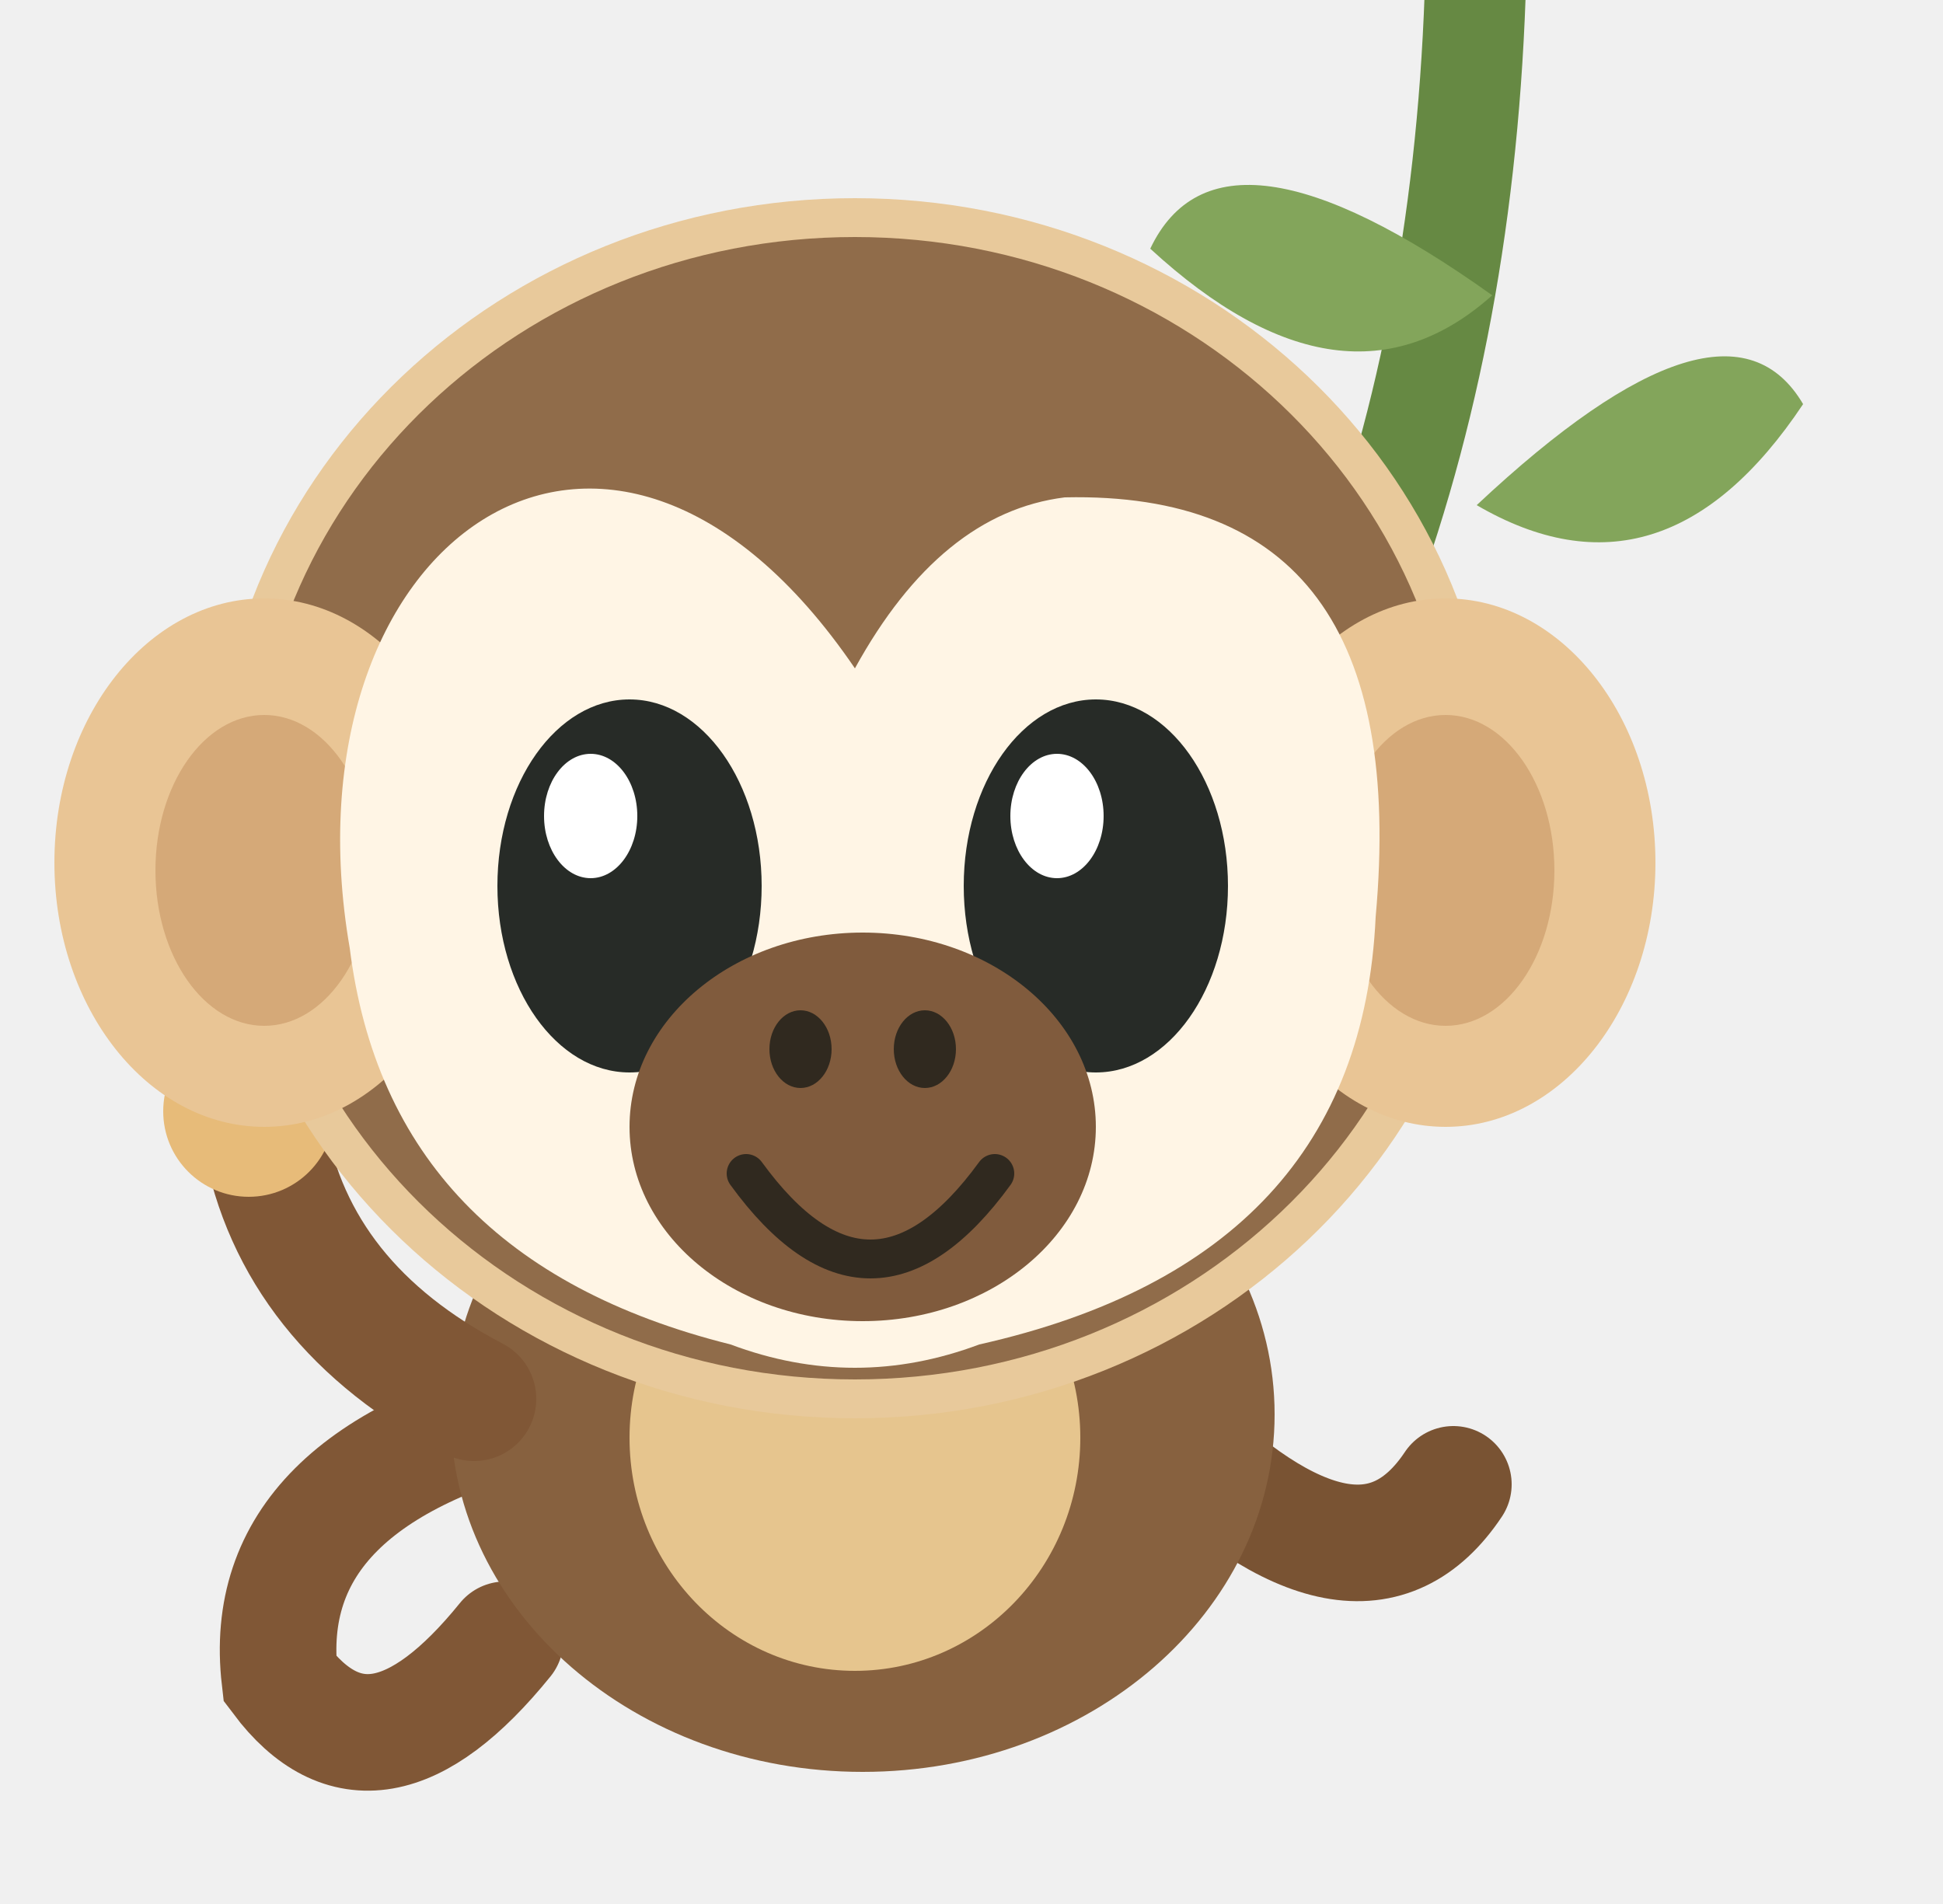
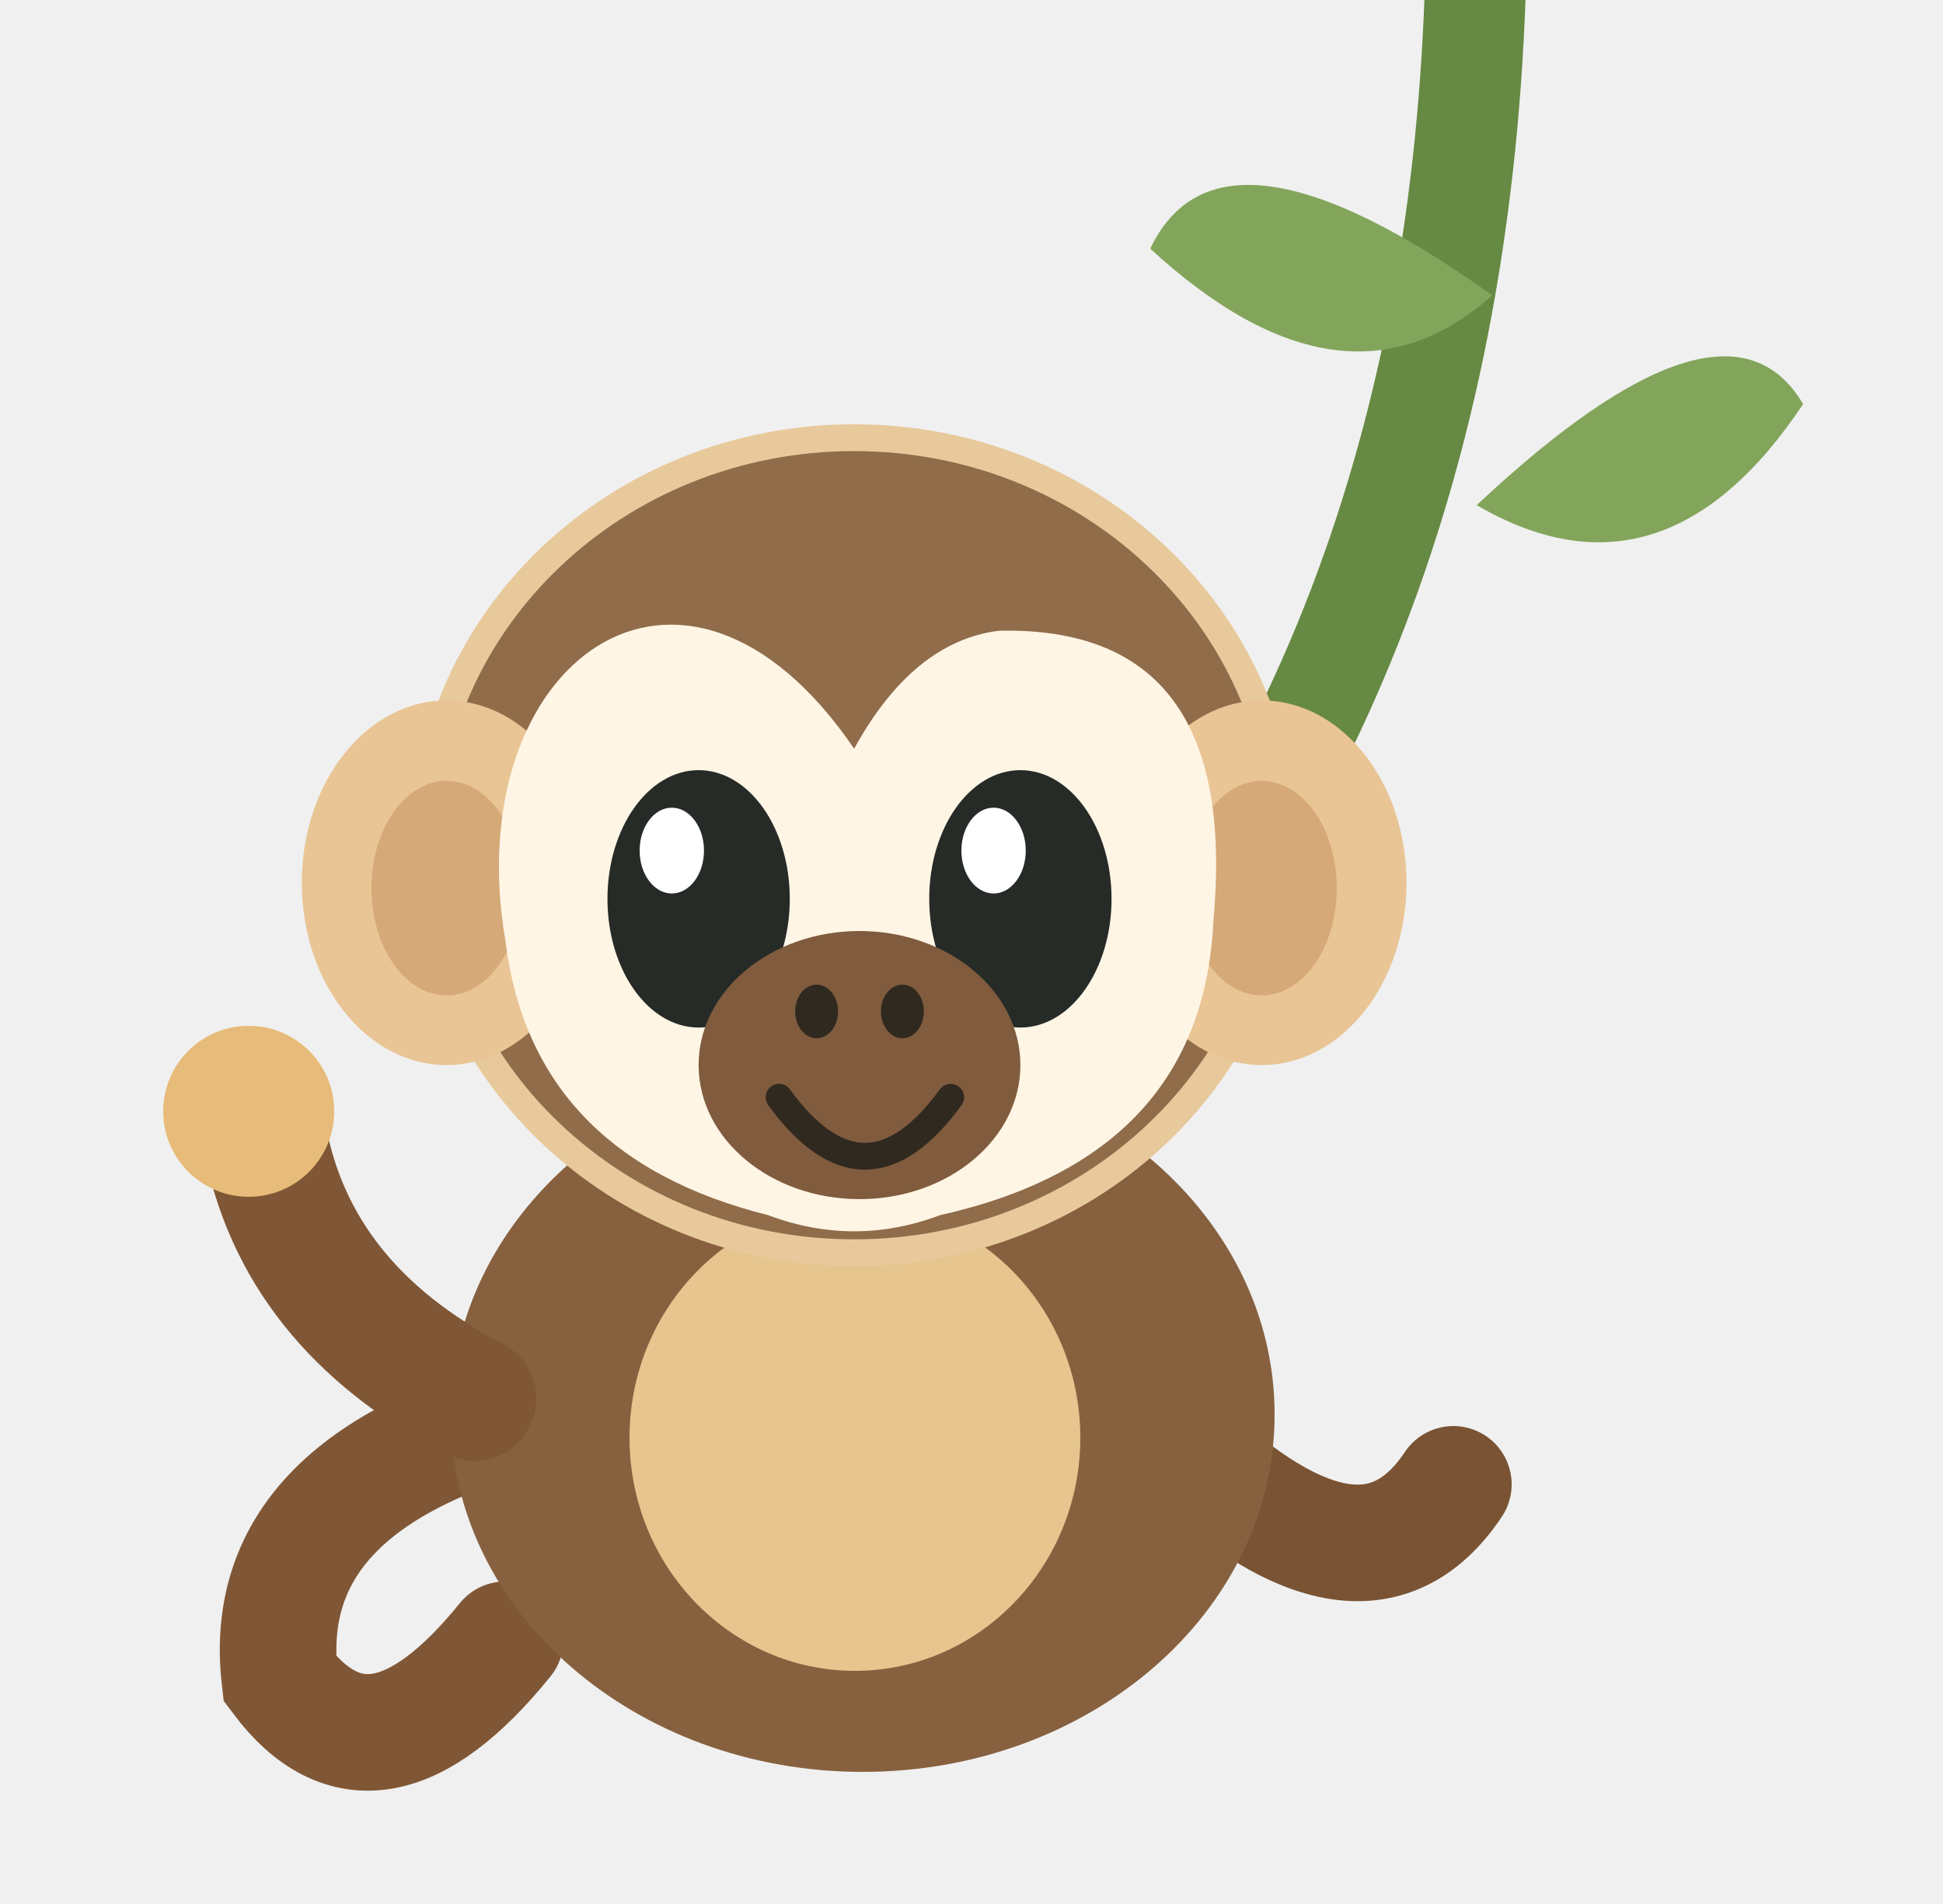
<svg xmlns="http://www.w3.org/2000/svg" viewBox="0 0 250 245">
  <g>
    <path d="M190 -12 Q190 80 139 137" fill="none" stroke="#668943" stroke-width="13" />
    <path d="M192 38q-35 -25 -44 -6q25 23 44 6M190 65q32 -30 42 -13q-18 27 -42 13" fill="#83a55b" />
    <path d="M119 185 Q150 126 142 135" fill="none" stroke="#795333" stroke-width="17" stroke-linecap="round" />
    <path d="M150 184q25 25 37 7" fill="none" stroke="#795333" stroke-width="15" stroke-linecap="round" />
    <path d="M71 181q-38 9-35 35q12 16 29 -5" fill="none" stroke="#805736" stroke-width="15" stroke-linecap="round" />
    <ellipse cx="111" cy="182" rx="53" ry="46" fill="#87613f" />
    <ellipse cx="110" cy="185" rx="29" ry="30" fill="#e6c58e" />
    <path d="M61 180q-23 -12 -27 -34" fill="none" stroke="#805736" stroke-width="16" stroke-linecap="round" />
    <circle cx="32" cy="143" r="11" fill="#e7bb79" />
-     <ellipse cx="110" cy="104" rx="80" ry="76" fill="#906c4a" stroke="#e8c99b" stroke-width="5" />
-     <ellipse cx="34" cy="111" rx="27" ry="34" fill="#e9c595" />
-     <ellipse cx="186" cy="111" rx="27" ry="34" fill="#e9c595" />
-     <ellipse cx="34" cy="112" rx="14" ry="20" fill="#d5a978" />
-     <ellipse cx="186" cy="112" rx="14" ry="20" fill="#d5a978" />
-     <path d="M110 86C78 39 36 70 45 122q5 40 49 51q16 6 32 0q49 -11 51 -55q5 -55 -40 -54q-16 2 -27 22" fill="#fff5e5" />
-     <ellipse cx="81" cy="114" rx="17" ry="24" fill="#272b27" />
-     <ellipse cx="141" cy="114" rx="17" ry="24" fill="#272b27" />
-     <ellipse cx="76" cy="105" rx="6" ry="8" fill="white" />
-     <ellipse cx="136" cy="105" rx="6" ry="8" fill="white" />
-     <ellipse cx="111" cy="145" rx="30" ry="25" fill="#805b3d" />
-     <ellipse cx="103" cy="135" rx="4" ry="5" fill="#30291f" />
-     <ellipse cx="119" cy="135" rx="4" ry="5" fill="#30291f" />
-     <path d="M96 151q16 22 32 0" fill="none" stroke="#30291f" stroke-width="5" stroke-linecap="round" />
+     <g transform="translate(34 37) scale(0.69)">
+       <ellipse cx="110" cy="104" rx="80" ry="76" fill="#906c4a" stroke="#e8c99b" stroke-width="5" />
+       <ellipse cx="34" cy="111" rx="27" ry="34" fill="#e9c595" />
+       <ellipse cx="186" cy="111" rx="27" ry="34" fill="#e9c595" />
+       <ellipse cx="34" cy="112" rx="14" ry="20" fill="#d5a978" />
+       <ellipse cx="186" cy="112" rx="14" ry="20" fill="#d5a978" />
+       <path d="M110 86C78 39 36 70 45 122q5 40 49 51q16 6 32 0q49 -11 51 -55q5 -55 -40 -54q-16 2 -27 22" fill="#fff5e5" />
+       <ellipse cx="81" cy="114" rx="17" ry="24" fill="#272b27" />
+       <ellipse cx="141" cy="114" rx="17" ry="24" fill="#272b27" />
+       <ellipse cx="76" cy="105" rx="6" ry="8" fill="white" />
+       <ellipse cx="136" cy="105" rx="6" ry="8" fill="white" />
+       <ellipse cx="111" cy="145" rx="30" ry="25" fill="#805b3d" />
+       <ellipse cx="103" cy="135" rx="4" ry="5" fill="#30291f" />
+       <ellipse cx="119" cy="135" rx="4" ry="5" fill="#30291f" />
+       <path d="M96 151q16 22 32 0" fill="none" stroke="#30291f" stroke-width="5" stroke-linecap="round" />
+     </g>
  </g>
</svg>
